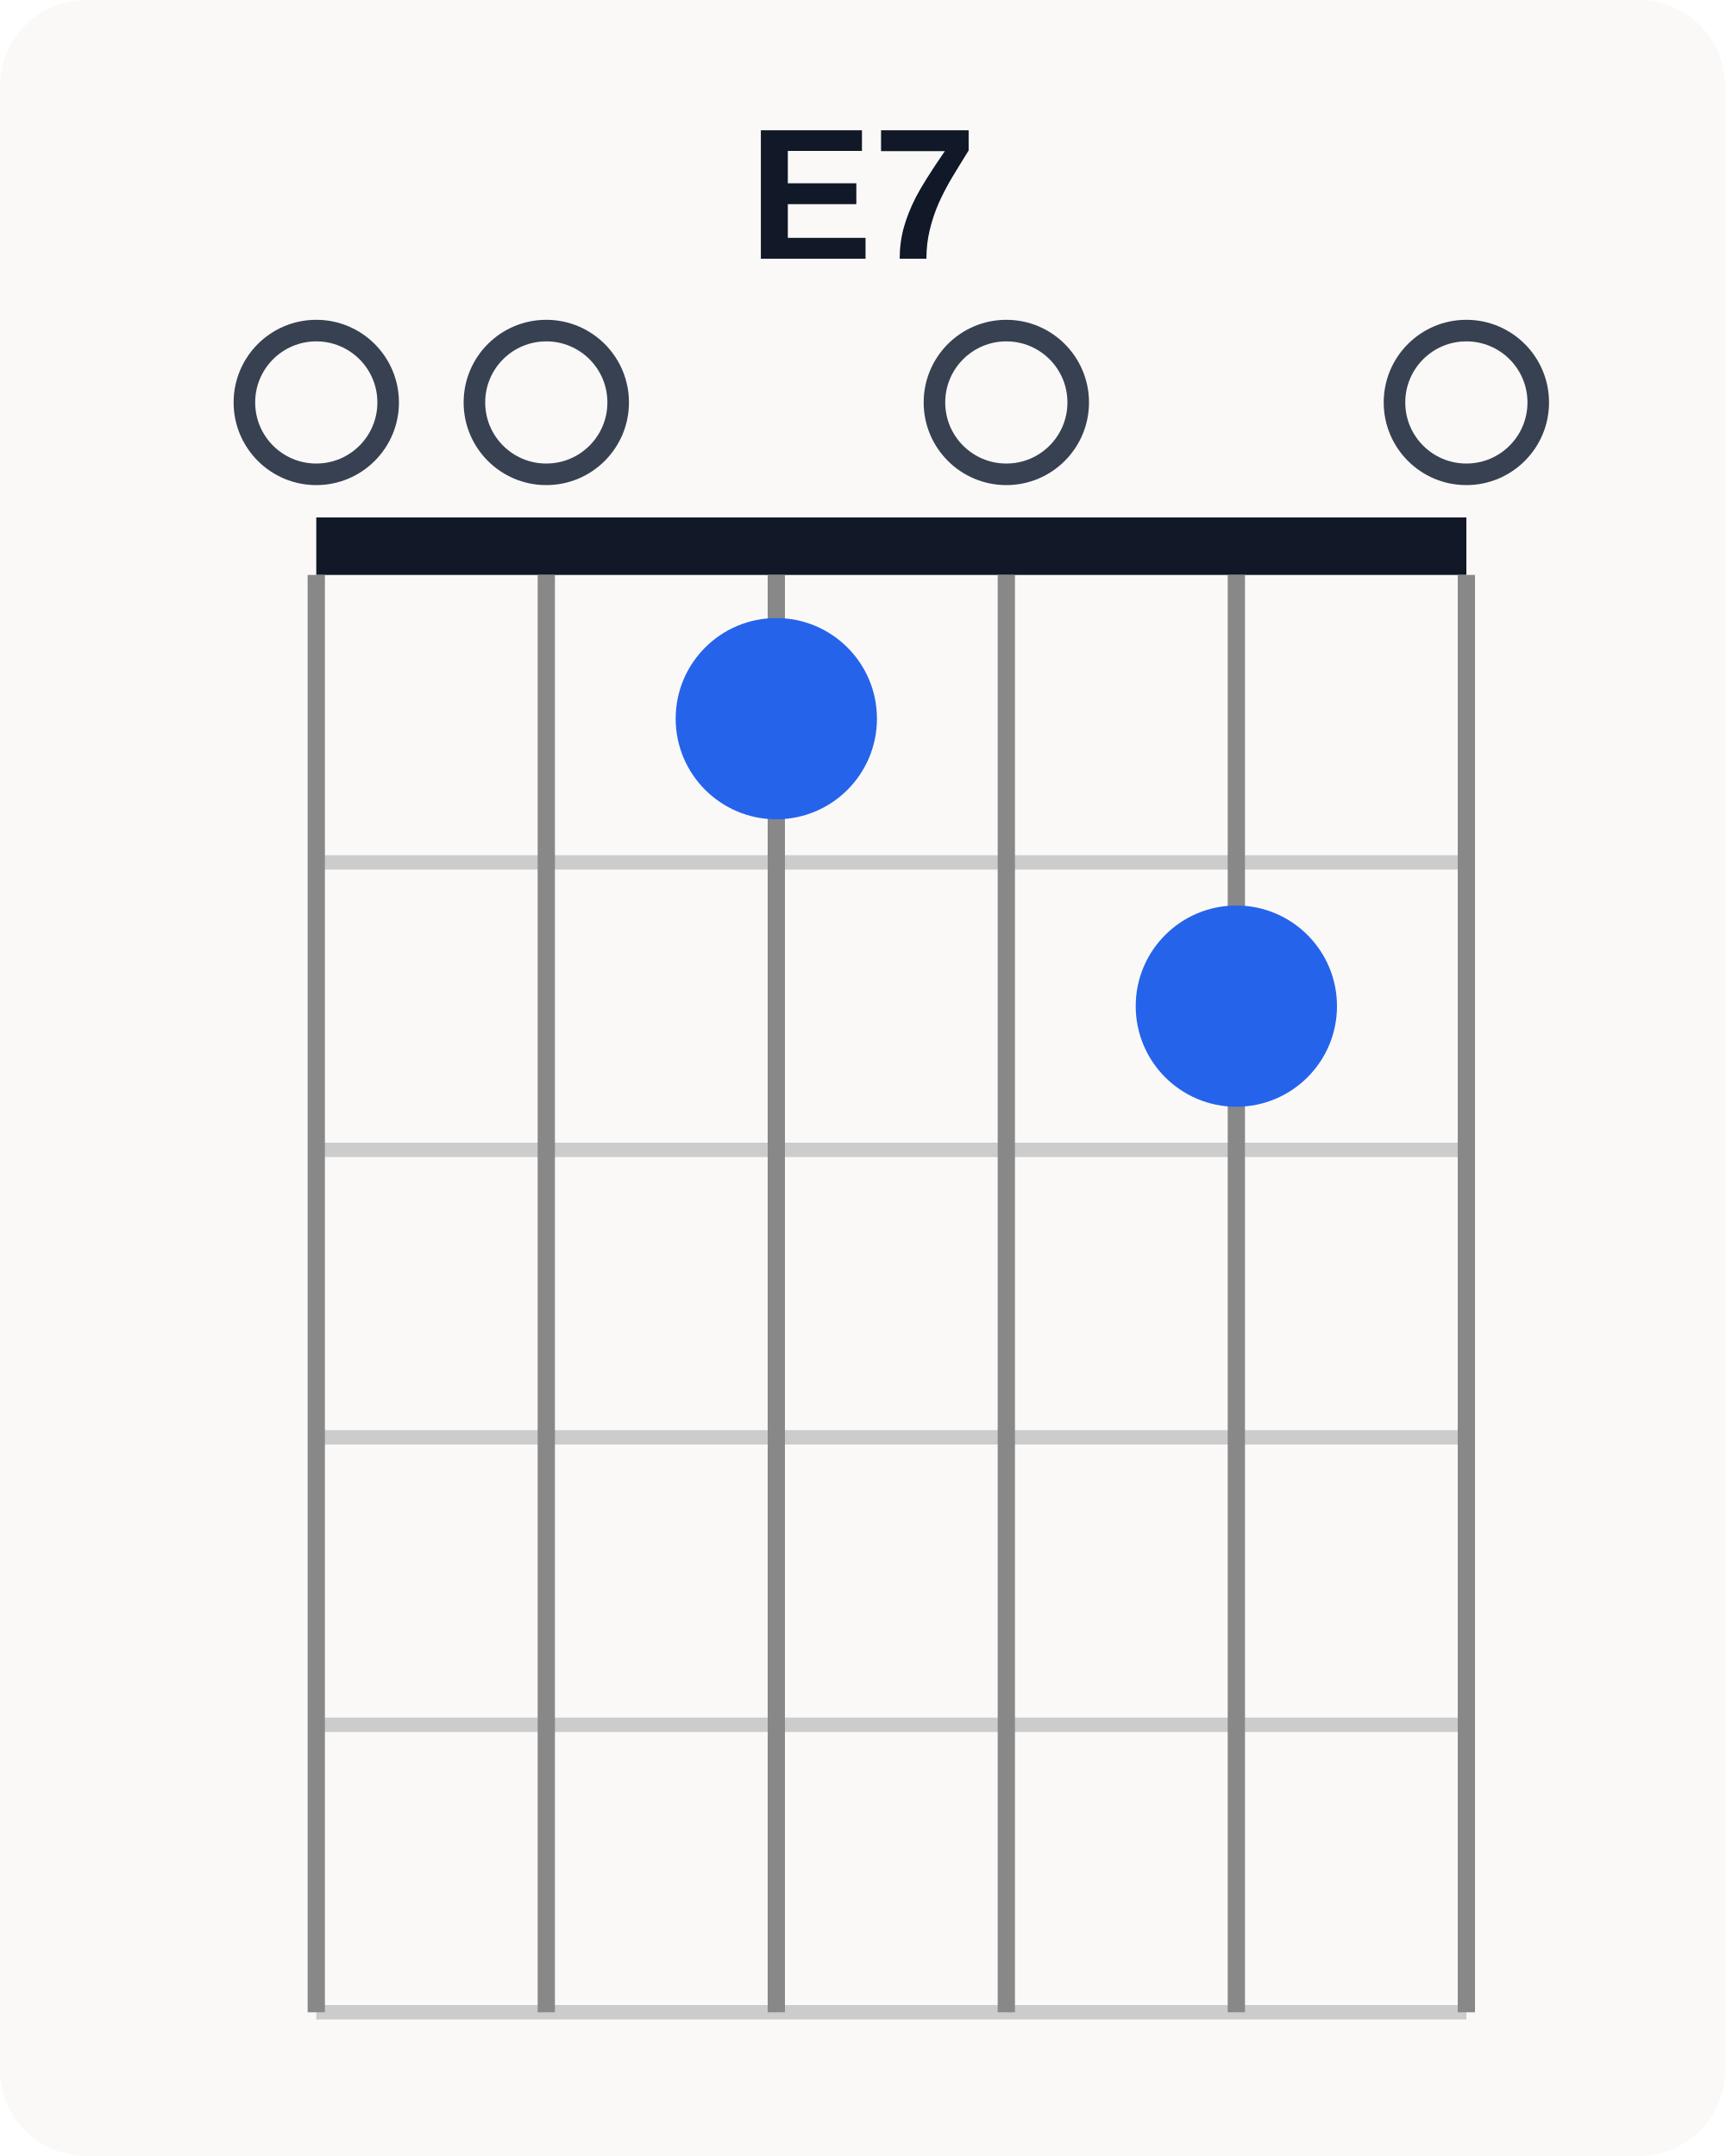
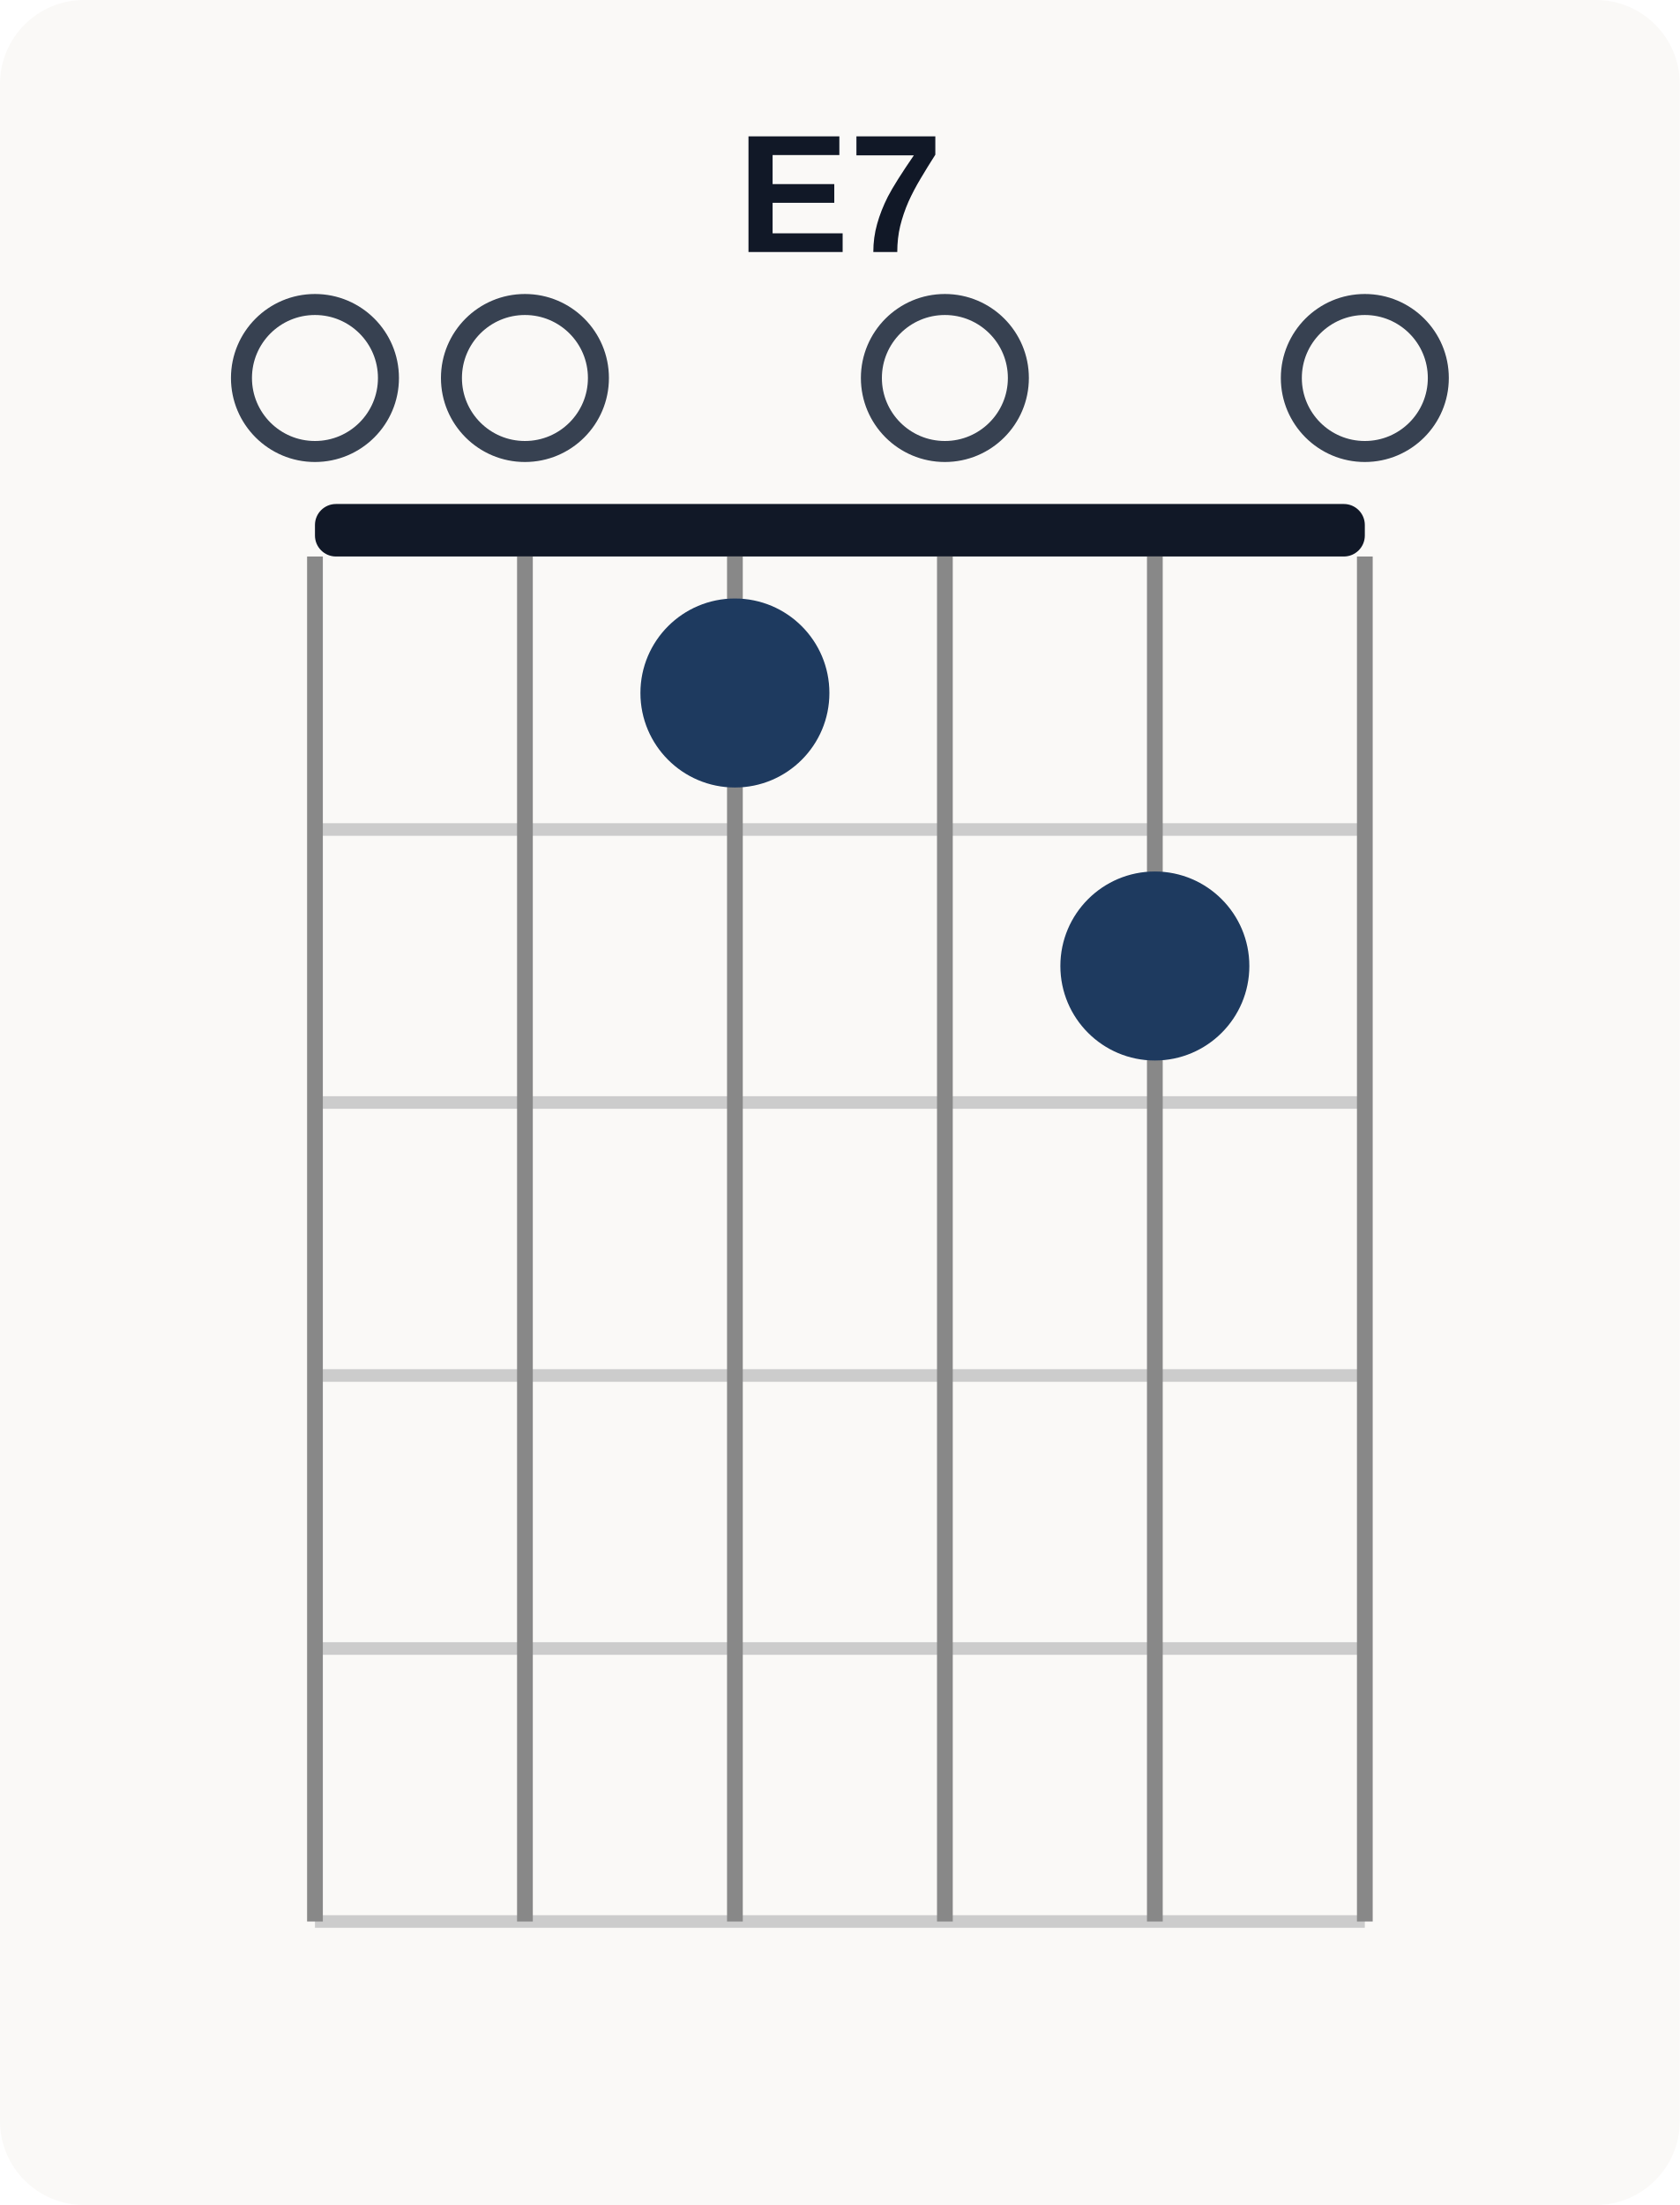
- <svg xmlns="http://www.w3.org/2000/svg" width="120" height="150" viewBox="0 0 120 150">
-   <rect width="120" height="150" fill="#faf9f7" rx="6" />
-   <text x="60" y="18" text-anchor="middle" font-family="Arial,sans-serif" font-size="13" font-weight="700" fill="#111827">E7</text>
-   <rect x="22" y="36" width="80" height="4" fill="#111827" />
-   <line x1="22" y1="60" x2="102" y2="60" stroke="#ccc" stroke-width="1" />
-   <line x1="22" y1="80" x2="102" y2="80" stroke="#ccc" stroke-width="1" />
-   <line x1="22" y1="100" x2="102" y2="100" stroke="#ccc" stroke-width="1" />
-   <line x1="22" y1="120" x2="102" y2="120" stroke="#ccc" stroke-width="1" />
-   <line x1="22" y1="140" x2="102" y2="140" stroke="#ccc" stroke-width="1" />
-   <line x1="22" y1="40" x2="22" y2="140" stroke="#888" stroke-width="1.2" />
-   <line x1="38" y1="40" x2="38" y2="140" stroke="#888" stroke-width="1.2" />
-   <line x1="54" y1="40" x2="54" y2="140" stroke="#888" stroke-width="1.2" />
-   <line x1="70" y1="40" x2="70" y2="140" stroke="#888" stroke-width="1.2" />
-   <line x1="86" y1="40" x2="86" y2="140" stroke="#888" stroke-width="1.2" />
-   <line x1="102" y1="40" x2="102" y2="140" stroke="#888" stroke-width="1.2" />
-   <circle cx="102" cy="28" r="5" fill="none" stroke="#374151" stroke-width="1.5" />
-   <circle cx="86" cy="70" r="7" fill="#2563eb" />
-   <circle cx="70" cy="28" r="5" fill="none" stroke="#374151" stroke-width="1.5" />
-   <circle cx="54" cy="50" r="7" fill="#2563eb" />
-   <circle cx="38" cy="28" r="5" fill="none" stroke="#374151" stroke-width="1.5" />
-   <circle cx="22" cy="28" r="5" fill="none" stroke="#374151" stroke-width="1.5" />
+ <svg xmlns="http://www.w3.org/2000/svg" width="160" height="210" viewBox="0 0 160 210">
+   <rect width="160" height="210" fill="#faf9f7" rx="8" />
+   <text x="80" y="24" text-anchor="middle" font-family="Arial,sans-serif" font-size="16" font-weight="700" fill="#111827">E7</text>
+   <rect x="30" y="48" width="100" height="5" fill="#111827" rx="2" />
+   <line x1="30" y1="79" x2="130" y2="79" stroke="#ccc" stroke-width="1.2" />
+   <line x1="30" y1="105" x2="130" y2="105" stroke="#ccc" stroke-width="1.2" />
+   <line x1="30" y1="131" x2="130" y2="131" stroke="#ccc" stroke-width="1.2" />
+   <line x1="30" y1="157" x2="130" y2="157" stroke="#ccc" stroke-width="1.2" />
+   <line x1="30" y1="183" x2="130" y2="183" stroke="#ccc" stroke-width="1.2" />
+   <line x1="30" y1="53" x2="30" y2="183" stroke="#888" stroke-width="1.5" />
+   <line x1="50" y1="53" x2="50" y2="183" stroke="#888" stroke-width="1.5" />
+   <line x1="70" y1="53" x2="70" y2="183" stroke="#888" stroke-width="1.5" />
+   <line x1="90" y1="53" x2="90" y2="183" stroke="#888" stroke-width="1.5" />
+   <line x1="110" y1="53" x2="110" y2="183" stroke="#888" stroke-width="1.5" />
+   <line x1="130" y1="53" x2="130" y2="183" stroke="#888" stroke-width="1.5" />
+   <circle cx="130" cy="36" r="7" fill="none" stroke="#374151" stroke-width="2" />
+   <circle cx="110" cy="92" r="9" fill="#1e3a5f" />
+   <circle cx="90" cy="36" r="7" fill="none" stroke="#374151" stroke-width="2" />
+   <circle cx="70" cy="66" r="9" fill="#1e3a5f" />
+   <circle cx="50" cy="36" r="7" fill="none" stroke="#374151" stroke-width="2" />
+   <circle cx="30" cy="36" r="7" fill="none" stroke="#374151" stroke-width="2" />
</svg>
